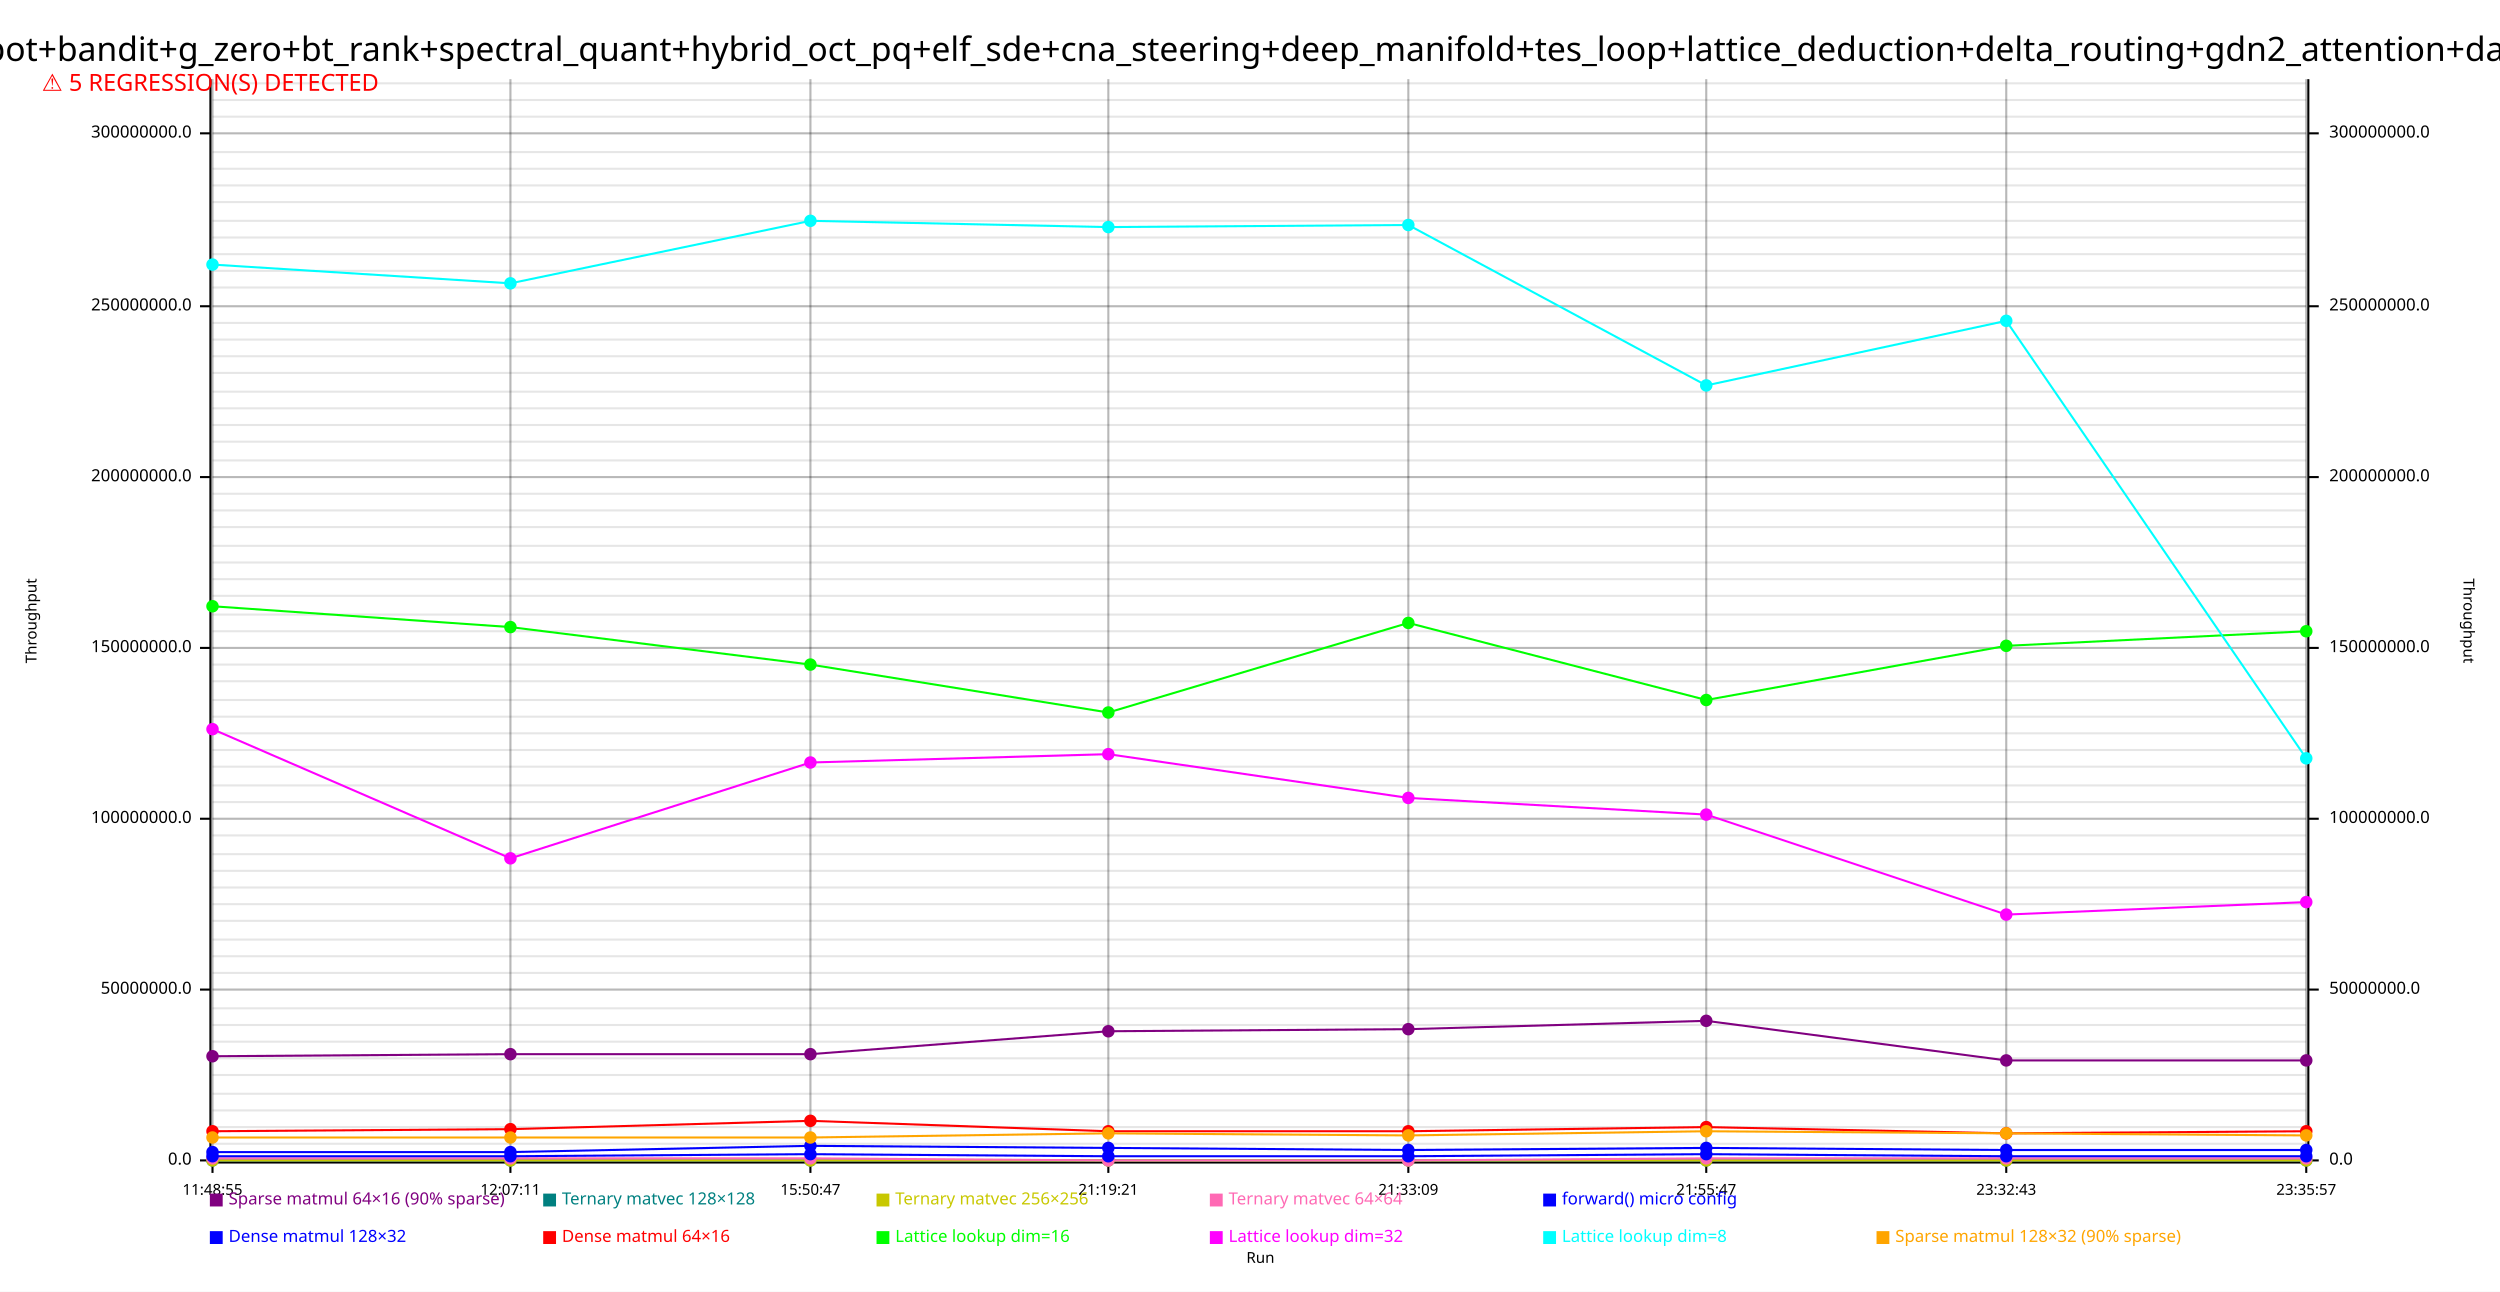
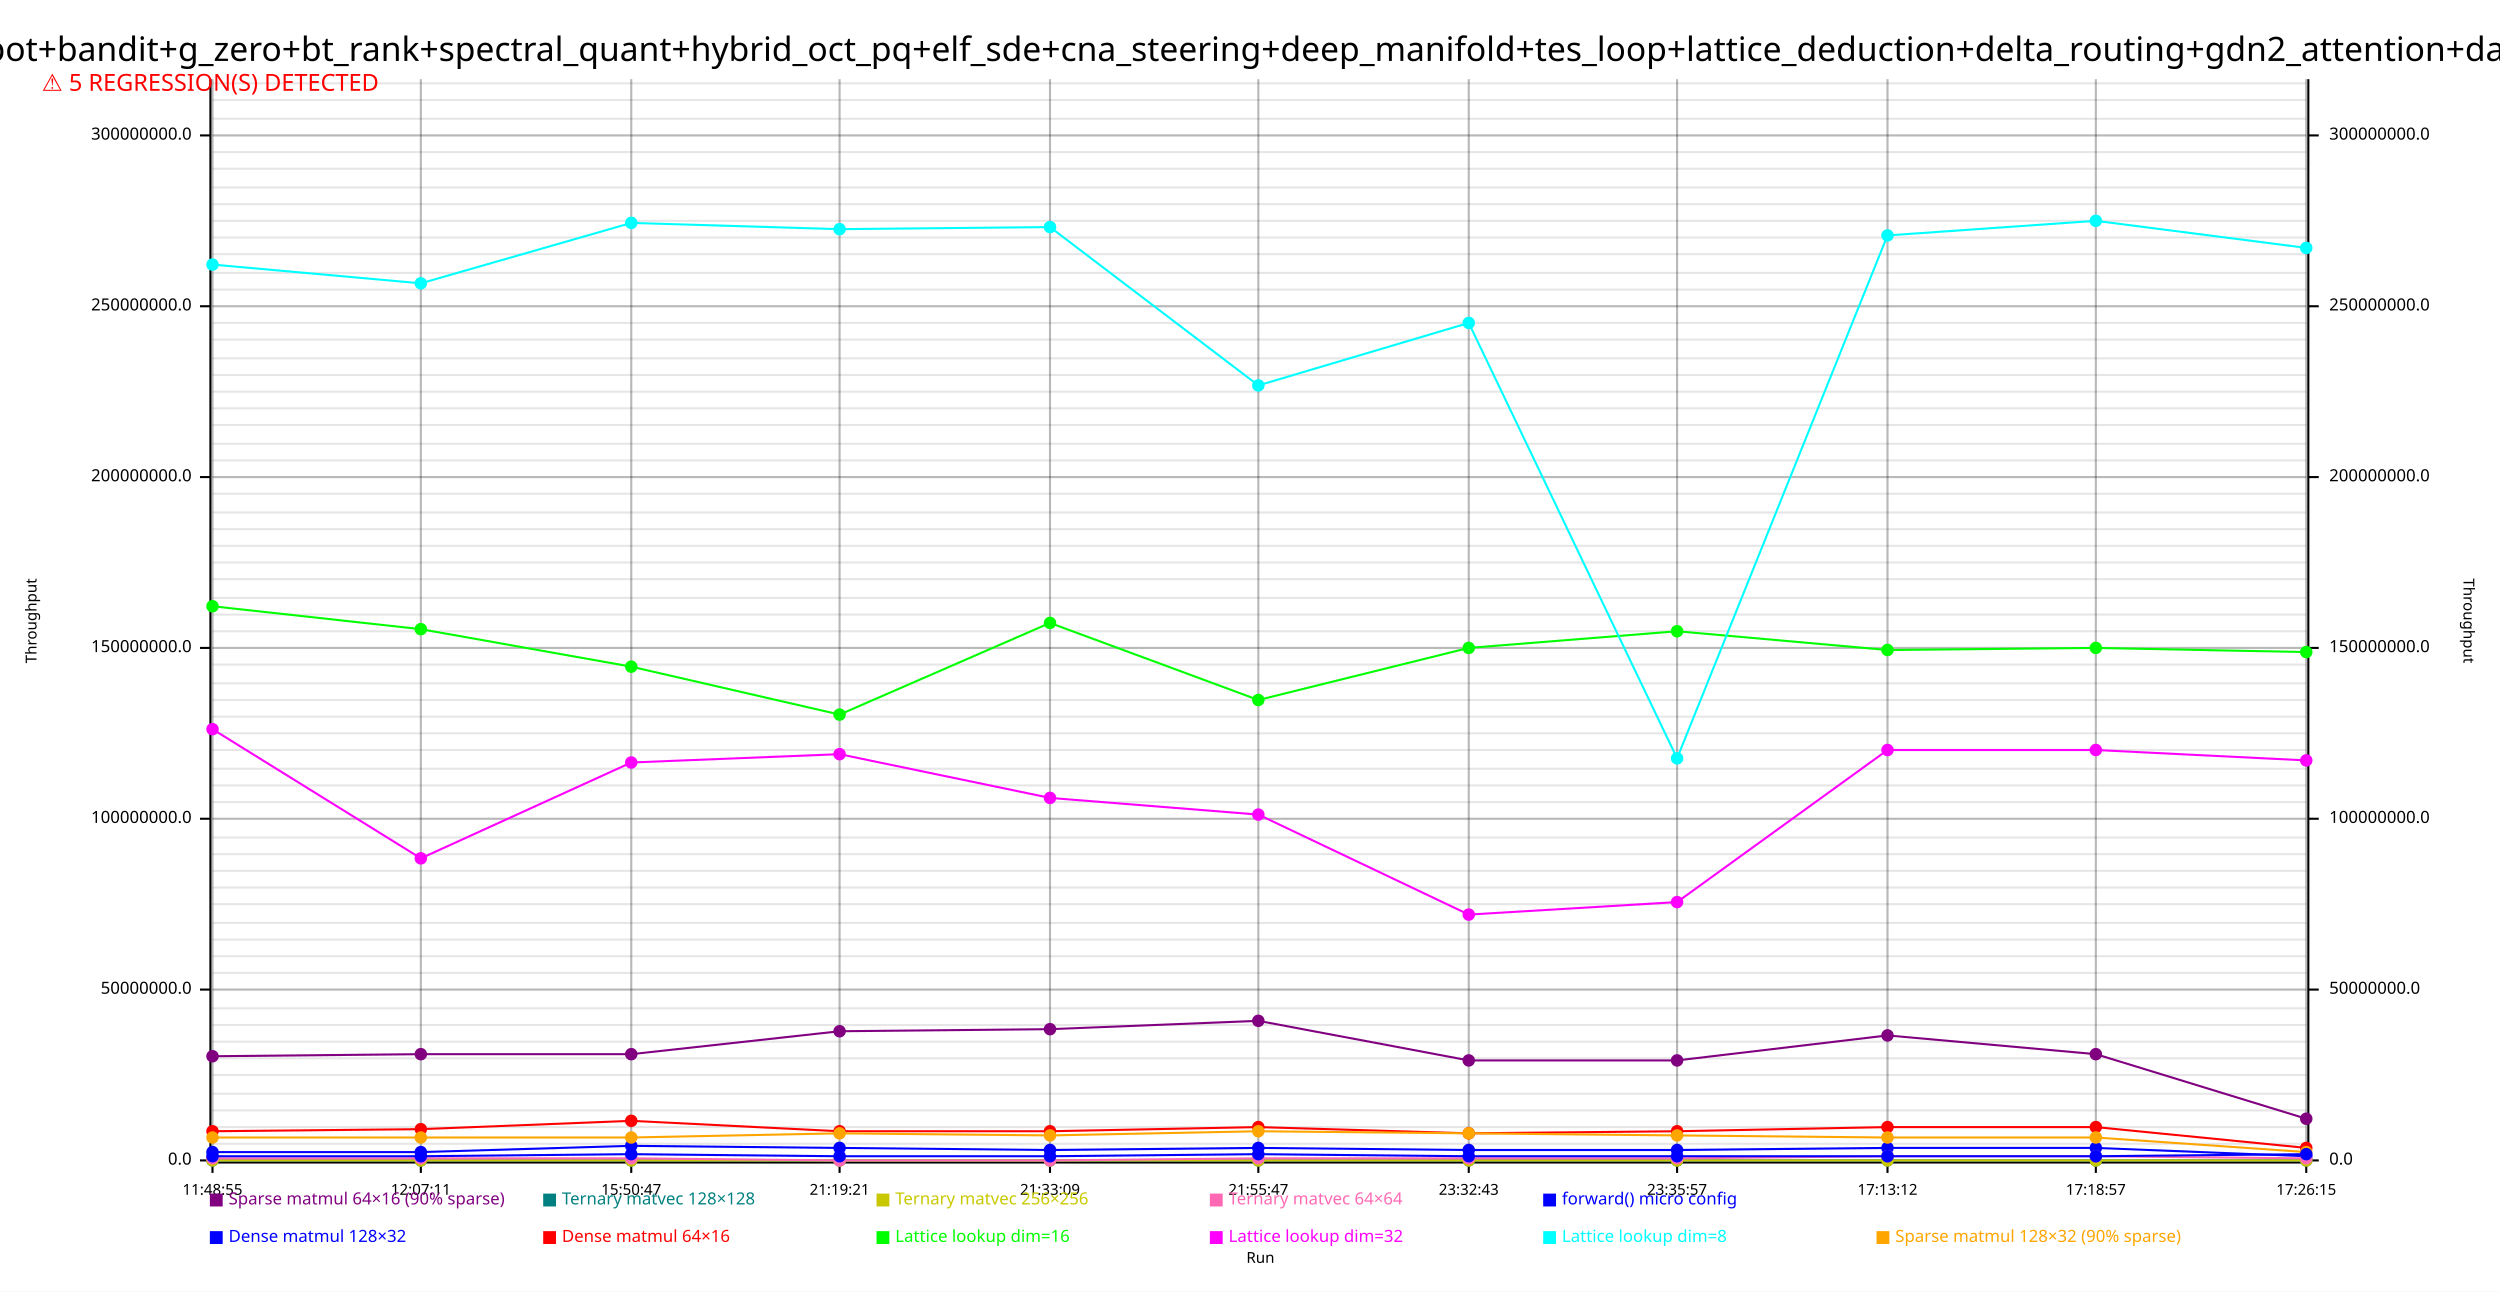
<svg xmlns="http://www.w3.org/2000/svg" width="1200" height="620" viewBox="0 0 1200 620">
  <rect x="0" y="0" width="1200" height="620" opacity="1" fill="#FFFFFF" stroke="none" />
  <text x="600" y="17" dy="0.76em" text-anchor="middle" font-family="sans-serif" font-size="16.129" opacity="1" fill="#000000">
SIMD — Time Series [sparse_mlp+domain_latent+ppot+bandit+g_zero+bt_rank+spectral_quant+hybrid_oct_pq+elf_sde+cna_steering+deep_manifold+tes_loop+lattice_deduction+delta_routing+gdn2_attention+dash_attn+dreamer+lt2_looped+plasma_path+tf_loop]
</text>
  <line opacity="0.1" stroke="#000000" stroke-width="1" x1="102" y1="557" x2="102" y2="38" />
-   <line opacity="0.1" stroke="#000000" stroke-width="1" x1="245" y1="557" x2="245" y2="38" />
-   <line opacity="0.1" stroke="#000000" stroke-width="1" x1="389" y1="557" x2="389" y2="38" />
-   <line opacity="0.1" stroke="#000000" stroke-width="1" x1="532" y1="557" x2="532" y2="38" />
-   <line opacity="0.1" stroke="#000000" stroke-width="1" x1="676" y1="557" x2="676" y2="38" />
-   <line opacity="0.1" stroke="#000000" stroke-width="1" x1="819" y1="557" x2="819" y2="38" />
-   <line opacity="0.1" stroke="#000000" stroke-width="1" x1="963" y1="557" x2="963" y2="38" />
+   <line opacity="0.1" stroke="#000000" stroke-width="1" x1="202" y1="557" x2="202" y2="38" />
+   <line opacity="0.1" stroke="#000000" stroke-width="1" x1="303" y1="557" x2="303" y2="38" />
+   <line opacity="0.1" stroke="#000000" stroke-width="1" x1="403" y1="557" x2="403" y2="38" />
+   <line opacity="0.1" stroke="#000000" stroke-width="1" x1="504" y1="557" x2="504" y2="38" />
+   <line opacity="0.1" stroke="#000000" stroke-width="1" x1="604" y1="557" x2="604" y2="38" />
+   <line opacity="0.1" stroke="#000000" stroke-width="1" x1="705" y1="557" x2="705" y2="38" />
+   <line opacity="0.1" stroke="#000000" stroke-width="1" x1="805" y1="557" x2="805" y2="38" />
+   <line opacity="0.1" stroke="#000000" stroke-width="1" x1="906" y1="557" x2="906" y2="38" />
+   <line opacity="0.1" stroke="#000000" stroke-width="1" x1="1006" y1="557" x2="1006" y2="38" />
  <line opacity="0.1" stroke="#000000" stroke-width="1" x1="1107" y1="557" x2="1107" y2="38" />
  <line opacity="0.1" stroke="#000000" stroke-width="1" x1="102" y1="557" x2="1107" y2="557" />
  <line opacity="0.1" stroke="#000000" stroke-width="1" x1="102" y1="549" x2="1107" y2="549" />
  <line opacity="0.1" stroke="#000000" stroke-width="1" x1="102" y1="541" x2="1107" y2="541" />
  <line opacity="0.1" stroke="#000000" stroke-width="1" x1="102" y1="533" x2="1107" y2="533" />
  <line opacity="0.1" stroke="#000000" stroke-width="1" x1="102" y1="525" x2="1107" y2="525" />
  <line opacity="0.1" stroke="#000000" stroke-width="1" x1="102" y1="516" x2="1107" y2="516" />
  <line opacity="0.1" stroke="#000000" stroke-width="1" x1="102" y1="508" x2="1107" y2="508" />
  <line opacity="0.1" stroke="#000000" stroke-width="1" x1="102" y1="500" x2="1107" y2="500" />
  <line opacity="0.1" stroke="#000000" stroke-width="1" x1="102" y1="492" x2="1107" y2="492" />
  <line opacity="0.1" stroke="#000000" stroke-width="1" x1="102" y1="484" x2="1107" y2="484" />
  <line opacity="0.1" stroke="#000000" stroke-width="1" x1="102" y1="475" x2="1107" y2="475" />
  <line opacity="0.1" stroke="#000000" stroke-width="1" x1="102" y1="467" x2="1107" y2="467" />
  <line opacity="0.1" stroke="#000000" stroke-width="1" x1="102" y1="459" x2="1107" y2="459" />
  <line opacity="0.1" stroke="#000000" stroke-width="1" x1="102" y1="451" x2="1107" y2="451" />
-   <line opacity="0.1" stroke="#000000" stroke-width="1" x1="102" y1="442" x2="1107" y2="442" />
+   <line opacity="0.1" stroke="#000000" stroke-width="1" x1="102" y1="443" x2="1107" y2="443" />
  <line opacity="0.1" stroke="#000000" stroke-width="1" x1="102" y1="434" x2="1107" y2="434" />
  <line opacity="0.1" stroke="#000000" stroke-width="1" x1="102" y1="426" x2="1107" y2="426" />
  <line opacity="0.1" stroke="#000000" stroke-width="1" x1="102" y1="418" x2="1107" y2="418" />
  <line opacity="0.1" stroke="#000000" stroke-width="1" x1="102" y1="410" x2="1107" y2="410" />
-   <line opacity="0.1" stroke="#000000" stroke-width="1" x1="102" y1="401" x2="1107" y2="401" />
+   <line opacity="0.1" stroke="#000000" stroke-width="1" x1="102" y1="402" x2="1107" y2="402" />
  <line opacity="0.1" stroke="#000000" stroke-width="1" x1="102" y1="393" x2="1107" y2="393" />
  <line opacity="0.1" stroke="#000000" stroke-width="1" x1="102" y1="385" x2="1107" y2="385" />
  <line opacity="0.1" stroke="#000000" stroke-width="1" x1="102" y1="377" x2="1107" y2="377" />
-   <line opacity="0.1" stroke="#000000" stroke-width="1" x1="102" y1="368" x2="1107" y2="368" />
+   <line opacity="0.1" stroke="#000000" stroke-width="1" x1="102" y1="369" x2="1107" y2="369" />
  <line opacity="0.1" stroke="#000000" stroke-width="1" x1="102" y1="360" x2="1107" y2="360" />
  <line opacity="0.1" stroke="#000000" stroke-width="1" x1="102" y1="352" x2="1107" y2="352" />
  <line opacity="0.1" stroke="#000000" stroke-width="1" x1="102" y1="344" x2="1107" y2="344" />
  <line opacity="0.1" stroke="#000000" stroke-width="1" x1="102" y1="336" x2="1107" y2="336" />
-   <line opacity="0.1" stroke="#000000" stroke-width="1" x1="102" y1="327" x2="1107" y2="327" />
+   <line opacity="0.1" stroke="#000000" stroke-width="1" x1="102" y1="328" x2="1107" y2="328" />
  <line opacity="0.1" stroke="#000000" stroke-width="1" x1="102" y1="319" x2="1107" y2="319" />
  <line opacity="0.1" stroke="#000000" stroke-width="1" x1="102" y1="311" x2="1107" y2="311" />
  <line opacity="0.1" stroke="#000000" stroke-width="1" x1="102" y1="303" x2="1107" y2="303" />
  <line opacity="0.1" stroke="#000000" stroke-width="1" x1="102" y1="295" x2="1107" y2="295" />
-   <line opacity="0.1" stroke="#000000" stroke-width="1" x1="102" y1="286" x2="1107" y2="286" />
+   <line opacity="0.1" stroke="#000000" stroke-width="1" x1="102" y1="287" x2="1107" y2="287" />
  <line opacity="0.1" stroke="#000000" stroke-width="1" x1="102" y1="278" x2="1107" y2="278" />
  <line opacity="0.1" stroke="#000000" stroke-width="1" x1="102" y1="270" x2="1107" y2="270" />
  <line opacity="0.1" stroke="#000000" stroke-width="1" x1="102" y1="262" x2="1107" y2="262" />
-   <line opacity="0.1" stroke="#000000" stroke-width="1" x1="102" y1="253" x2="1107" y2="253" />
-   <line opacity="0.1" stroke="#000000" stroke-width="1" x1="102" y1="245" x2="1107" y2="245" />
+   <line opacity="0.1" stroke="#000000" stroke-width="1" x1="102" y1="254" x2="1107" y2="254" />
+   <line opacity="0.1" stroke="#000000" stroke-width="1" x1="102" y1="246" x2="1107" y2="246" />
  <line opacity="0.1" stroke="#000000" stroke-width="1" x1="102" y1="237" x2="1107" y2="237" />
  <line opacity="0.1" stroke="#000000" stroke-width="1" x1="102" y1="229" x2="1107" y2="229" />
  <line opacity="0.1" stroke="#000000" stroke-width="1" x1="102" y1="221" x2="1107" y2="221" />
-   <line opacity="0.1" stroke="#000000" stroke-width="1" x1="102" y1="212" x2="1107" y2="212" />
+   <line opacity="0.1" stroke="#000000" stroke-width="1" x1="102" y1="213" x2="1107" y2="213" />
  <line opacity="0.1" stroke="#000000" stroke-width="1" x1="102" y1="204" x2="1107" y2="204" />
  <line opacity="0.1" stroke="#000000" stroke-width="1" x1="102" y1="196" x2="1107" y2="196" />
  <line opacity="0.1" stroke="#000000" stroke-width="1" x1="102" y1="188" x2="1107" y2="188" />
-   <line opacity="0.1" stroke="#000000" stroke-width="1" x1="102" y1="179" x2="1107" y2="179" />
-   <line opacity="0.1" stroke="#000000" stroke-width="1" x1="102" y1="171" x2="1107" y2="171" />
+   <line opacity="0.1" stroke="#000000" stroke-width="1" x1="102" y1="180" x2="1107" y2="180" />
+   <line opacity="0.1" stroke="#000000" stroke-width="1" x1="102" y1="172" x2="1107" y2="172" />
  <line opacity="0.1" stroke="#000000" stroke-width="1" x1="102" y1="163" x2="1107" y2="163" />
  <line opacity="0.1" stroke="#000000" stroke-width="1" x1="102" y1="155" x2="1107" y2="155" />
  <line opacity="0.1" stroke="#000000" stroke-width="1" x1="102" y1="147" x2="1107" y2="147" />
-   <line opacity="0.1" stroke="#000000" stroke-width="1" x1="102" y1="138" x2="1107" y2="138" />
-   <line opacity="0.1" stroke="#000000" stroke-width="1" x1="102" y1="130" x2="1107" y2="130" />
+   <line opacity="0.1" stroke="#000000" stroke-width="1" x1="102" y1="139" x2="1107" y2="139" />
+   <line opacity="0.1" stroke="#000000" stroke-width="1" x1="102" y1="131" x2="1107" y2="131" />
  <line opacity="0.1" stroke="#000000" stroke-width="1" x1="102" y1="122" x2="1107" y2="122" />
  <line opacity="0.1" stroke="#000000" stroke-width="1" x1="102" y1="114" x2="1107" y2="114" />
  <line opacity="0.1" stroke="#000000" stroke-width="1" x1="102" y1="106" x2="1107" y2="106" />
-   <line opacity="0.1" stroke="#000000" stroke-width="1" x1="102" y1="97" x2="1107" y2="97" />
-   <line opacity="0.1" stroke="#000000" stroke-width="1" x1="102" y1="89" x2="1107" y2="89" />
+   <line opacity="0.1" stroke="#000000" stroke-width="1" x1="102" y1="98" x2="1107" y2="98" />
+   <line opacity="0.1" stroke="#000000" stroke-width="1" x1="102" y1="90" x2="1107" y2="90" />
  <line opacity="0.1" stroke="#000000" stroke-width="1" x1="102" y1="81" x2="1107" y2="81" />
  <line opacity="0.1" stroke="#000000" stroke-width="1" x1="102" y1="73" x2="1107" y2="73" />
-   <line opacity="0.1" stroke="#000000" stroke-width="1" x1="102" y1="64" x2="1107" y2="64" />
-   <line opacity="0.1" stroke="#000000" stroke-width="1" x1="102" y1="56" x2="1107" y2="56" />
+   <line opacity="0.1" stroke="#000000" stroke-width="1" x1="102" y1="65" x2="1107" y2="65" />
+   <line opacity="0.1" stroke="#000000" stroke-width="1" x1="102" y1="57" x2="1107" y2="57" />
  <line opacity="0.1" stroke="#000000" stroke-width="1" x1="102" y1="48" x2="1107" y2="48" />
  <line opacity="0.1" stroke="#000000" stroke-width="1" x1="102" y1="40" x2="1107" y2="40" />
  <text x="12" y="298" dy="0.76em" text-anchor="middle" font-family="sans-serif" font-size="7.258" opacity="1" fill="#000000" transform="rotate(270, 12, 298)">
Throughput
</text>
  <text x="605" y="608" dy="-0.5ex" text-anchor="middle" font-family="sans-serif" font-size="7.258" opacity="1" fill="#000000">
Run
</text>
  <text x="1188" y="298" dy="0.76em" text-anchor="middle" font-family="sans-serif" font-size="7.258" opacity="1" fill="#000000" transform="rotate(90, 1188, 298)">
Throughput
</text>
  <line opacity="0.2" stroke="#000000" stroke-width="1" x1="102" y1="557" x2="102" y2="38" />
-   <line opacity="0.2" stroke="#000000" stroke-width="1" x1="245" y1="557" x2="245" y2="38" />
-   <line opacity="0.2" stroke="#000000" stroke-width="1" x1="389" y1="557" x2="389" y2="38" />
-   <line opacity="0.2" stroke="#000000" stroke-width="1" x1="532" y1="557" x2="532" y2="38" />
-   <line opacity="0.2" stroke="#000000" stroke-width="1" x1="676" y1="557" x2="676" y2="38" />
-   <line opacity="0.2" stroke="#000000" stroke-width="1" x1="819" y1="557" x2="819" y2="38" />
-   <line opacity="0.2" stroke="#000000" stroke-width="1" x1="963" y1="557" x2="963" y2="38" />
+   <line opacity="0.2" stroke="#000000" stroke-width="1" x1="202" y1="557" x2="202" y2="38" />
+   <line opacity="0.2" stroke="#000000" stroke-width="1" x1="303" y1="557" x2="303" y2="38" />
+   <line opacity="0.2" stroke="#000000" stroke-width="1" x1="403" y1="557" x2="403" y2="38" />
+   <line opacity="0.2" stroke="#000000" stroke-width="1" x1="504" y1="557" x2="504" y2="38" />
+   <line opacity="0.2" stroke="#000000" stroke-width="1" x1="604" y1="557" x2="604" y2="38" />
+   <line opacity="0.2" stroke="#000000" stroke-width="1" x1="705" y1="557" x2="705" y2="38" />
+   <line opacity="0.2" stroke="#000000" stroke-width="1" x1="805" y1="557" x2="805" y2="38" />
+   <line opacity="0.2" stroke="#000000" stroke-width="1" x1="906" y1="557" x2="906" y2="38" />
+   <line opacity="0.2" stroke="#000000" stroke-width="1" x1="1006" y1="557" x2="1006" y2="38" />
  <line opacity="0.2" stroke="#000000" stroke-width="1" x1="1107" y1="557" x2="1107" y2="38" />
  <line opacity="0.2" stroke="#000000" stroke-width="1" x1="102" y1="557" x2="1107" y2="557" />
  <line opacity="0.2" stroke="#000000" stroke-width="1" x1="102" y1="475" x2="1107" y2="475" />
  <line opacity="0.2" stroke="#000000" stroke-width="1" x1="102" y1="393" x2="1107" y2="393" />
  <line opacity="0.2" stroke="#000000" stroke-width="1" x1="102" y1="311" x2="1107" y2="311" />
  <line opacity="0.2" stroke="#000000" stroke-width="1" x1="102" y1="229" x2="1107" y2="229" />
  <line opacity="0.2" stroke="#000000" stroke-width="1" x1="102" y1="147" x2="1107" y2="147" />
-   <line opacity="0.2" stroke="#000000" stroke-width="1" x1="102" y1="64" x2="1107" y2="64" />
+   <line opacity="0.2" stroke="#000000" stroke-width="1" x1="102" y1="65" x2="1107" y2="65" />
  <polyline fill="none" opacity="1" stroke="#000000" stroke-width="1" points="101,38 101,557 " />
  <text x="92" y="557" dy="0.5ex" text-anchor="end" font-family="sans-serif" font-size="8.065" opacity="1" fill="#000000">
0.0
</text>
  <polyline fill="none" opacity="1" stroke="#000000" stroke-width="1" points="96,557 101,557 " />
  <text x="92" y="475" dy="0.5ex" text-anchor="end" font-family="sans-serif" font-size="8.065" opacity="1" fill="#000000">
50000000.0
</text>
  <polyline fill="none" opacity="1" stroke="#000000" stroke-width="1" points="96,475 101,475 " />
  <text x="92" y="393" dy="0.5ex" text-anchor="end" font-family="sans-serif" font-size="8.065" opacity="1" fill="#000000">
100000000.0
</text>
  <polyline fill="none" opacity="1" stroke="#000000" stroke-width="1" points="96,393 101,393 " />
  <text x="92" y="311" dy="0.5ex" text-anchor="end" font-family="sans-serif" font-size="8.065" opacity="1" fill="#000000">
150000000.0
</text>
  <polyline fill="none" opacity="1" stroke="#000000" stroke-width="1" points="96,311 101,311 " />
  <text x="92" y="229" dy="0.5ex" text-anchor="end" font-family="sans-serif" font-size="8.065" opacity="1" fill="#000000">
200000000.0
</text>
  <polyline fill="none" opacity="1" stroke="#000000" stroke-width="1" points="96,229 101,229 " />
  <text x="92" y="147" dy="0.5ex" text-anchor="end" font-family="sans-serif" font-size="8.065" opacity="1" fill="#000000">
250000000.0
</text>
  <polyline fill="none" opacity="1" stroke="#000000" stroke-width="1" points="96,147 101,147 " />
-   <text x="92" y="64" dy="0.5ex" text-anchor="end" font-family="sans-serif" font-size="8.065" opacity="1" fill="#000000">
+   <text x="92" y="65" dy="0.5ex" text-anchor="end" font-family="sans-serif" font-size="8.065" opacity="1" fill="#000000">
300000000.0
</text>
-   <polyline fill="none" opacity="1" stroke="#000000" stroke-width="1" points="96,64 101,64 " />
+   <polyline fill="none" opacity="1" stroke="#000000" stroke-width="1" points="96,65 101,65 " />
  <polyline fill="none" opacity="1" stroke="#000000" stroke-width="1" points="102,558 1107,558 " />
  <text x="102" y="568" dy="0.76em" text-anchor="middle" font-family="sans-serif" font-size="7.258" opacity="1" fill="#000000">
11:48:55
</text>
  <polyline fill="none" opacity="1" stroke="#000000" stroke-width="1" points="102,558 102,563 " />
-   <text x="245" y="568" dy="0.76em" text-anchor="middle" font-family="sans-serif" font-size="7.258" opacity="1" fill="#000000">
+   <text x="202" y="568" dy="0.76em" text-anchor="middle" font-family="sans-serif" font-size="7.258" opacity="1" fill="#000000">
12:07:11
</text>
-   <polyline fill="none" opacity="1" stroke="#000000" stroke-width="1" points="245,558 245,563 " />
-   <text x="389" y="568" dy="0.76em" text-anchor="middle" font-family="sans-serif" font-size="7.258" opacity="1" fill="#000000">
+   <polyline fill="none" opacity="1" stroke="#000000" stroke-width="1" points="202,558 202,563 " />
+   <text x="303" y="568" dy="0.76em" text-anchor="middle" font-family="sans-serif" font-size="7.258" opacity="1" fill="#000000">
15:50:47
</text>
-   <polyline fill="none" opacity="1" stroke="#000000" stroke-width="1" points="389,558 389,563 " />
-   <text x="532" y="568" dy="0.76em" text-anchor="middle" font-family="sans-serif" font-size="7.258" opacity="1" fill="#000000">
+   <polyline fill="none" opacity="1" stroke="#000000" stroke-width="1" points="303,558 303,563 " />
+   <text x="403" y="568" dy="0.76em" text-anchor="middle" font-family="sans-serif" font-size="7.258" opacity="1" fill="#000000">
21:19:21
</text>
-   <polyline fill="none" opacity="1" stroke="#000000" stroke-width="1" points="532,558 532,563 " />
-   <text x="676" y="568" dy="0.76em" text-anchor="middle" font-family="sans-serif" font-size="7.258" opacity="1" fill="#000000">
+   <polyline fill="none" opacity="1" stroke="#000000" stroke-width="1" points="403,558 403,563 " />
+   <text x="504" y="568" dy="0.76em" text-anchor="middle" font-family="sans-serif" font-size="7.258" opacity="1" fill="#000000">
21:33:09
</text>
-   <polyline fill="none" opacity="1" stroke="#000000" stroke-width="1" points="676,558 676,563 " />
-   <text x="819" y="568" dy="0.76em" text-anchor="middle" font-family="sans-serif" font-size="7.258" opacity="1" fill="#000000">
+   <polyline fill="none" opacity="1" stroke="#000000" stroke-width="1" points="504,558 504,563 " />
+   <text x="604" y="568" dy="0.76em" text-anchor="middle" font-family="sans-serif" font-size="7.258" opacity="1" fill="#000000">
21:55:47
</text>
-   <polyline fill="none" opacity="1" stroke="#000000" stroke-width="1" points="819,558 819,563 " />
-   <text x="963" y="568" dy="0.76em" text-anchor="middle" font-family="sans-serif" font-size="7.258" opacity="1" fill="#000000">
+   <polyline fill="none" opacity="1" stroke="#000000" stroke-width="1" points="604,558 604,563 " />
+   <text x="705" y="568" dy="0.76em" text-anchor="middle" font-family="sans-serif" font-size="7.258" opacity="1" fill="#000000">
23:32:43
</text>
-   <polyline fill="none" opacity="1" stroke="#000000" stroke-width="1" points="963,558 963,563 " />
+   <polyline fill="none" opacity="1" stroke="#000000" stroke-width="1" points="705,558 705,563 " />
+   <text x="805" y="568" dy="0.76em" text-anchor="middle" font-family="sans-serif" font-size="7.258" opacity="1" fill="#000000">
+ 23:35:57
+ </text>
+   <polyline fill="none" opacity="1" stroke="#000000" stroke-width="1" points="805,558 805,563 " />
+   <text x="906" y="568" dy="0.76em" text-anchor="middle" font-family="sans-serif" font-size="7.258" opacity="1" fill="#000000">
+ 17:13:12
+ </text>
+   <polyline fill="none" opacity="1" stroke="#000000" stroke-width="1" points="906,558 906,563 " />
+   <text x="1006" y="568" dy="0.76em" text-anchor="middle" font-family="sans-serif" font-size="7.258" opacity="1" fill="#000000">
+ 17:18:57
+ </text>
+   <polyline fill="none" opacity="1" stroke="#000000" stroke-width="1" points="1006,558 1006,563 " />
  <text x="1107" y="568" dy="0.76em" text-anchor="middle" font-family="sans-serif" font-size="7.258" opacity="1" fill="#000000">
- 23:35:57
+ 17:26:15
</text>
  <polyline fill="none" opacity="1" stroke="#000000" stroke-width="1" points="1107,558 1107,563 " />
  <polyline fill="none" opacity="1" stroke="#000000" stroke-width="1" points="1108,38 1108,557 " />
  <text x="1118" y="557" dy="0.5ex" text-anchor="start" font-family="sans-serif" font-size="8.065" opacity="1" fill="#000000">
0.0
</text>
  <polyline fill="none" opacity="1" stroke="#000000" stroke-width="1" points="1108,557 1113,557 " />
  <text x="1118" y="475" dy="0.5ex" text-anchor="start" font-family="sans-serif" font-size="8.065" opacity="1" fill="#000000">
50000000.0
</text>
  <polyline fill="none" opacity="1" stroke="#000000" stroke-width="1" points="1108,475 1113,475 " />
  <text x="1118" y="393" dy="0.5ex" text-anchor="start" font-family="sans-serif" font-size="8.065" opacity="1" fill="#000000">
100000000.0
</text>
  <polyline fill="none" opacity="1" stroke="#000000" stroke-width="1" points="1108,393 1113,393 " />
  <text x="1118" y="311" dy="0.5ex" text-anchor="start" font-family="sans-serif" font-size="8.065" opacity="1" fill="#000000">
150000000.0
</text>
  <polyline fill="none" opacity="1" stroke="#000000" stroke-width="1" points="1108,311 1113,311 " />
  <text x="1118" y="229" dy="0.5ex" text-anchor="start" font-family="sans-serif" font-size="8.065" opacity="1" fill="#000000">
200000000.0
</text>
  <polyline fill="none" opacity="1" stroke="#000000" stroke-width="1" points="1108,229 1113,229 " />
  <text x="1118" y="147" dy="0.5ex" text-anchor="start" font-family="sans-serif" font-size="8.065" opacity="1" fill="#000000">
250000000.0
</text>
  <polyline fill="none" opacity="1" stroke="#000000" stroke-width="1" points="1108,147 1113,147 " />
-   <text x="1118" y="64" dy="0.5ex" text-anchor="start" font-family="sans-serif" font-size="8.065" opacity="1" fill="#000000">
+   <text x="1118" y="65" dy="0.5ex" text-anchor="start" font-family="sans-serif" font-size="8.065" opacity="1" fill="#000000">
300000000.0
</text>
-   <polyline fill="none" opacity="1" stroke="#000000" stroke-width="1" points="1108,64 1113,64 " />
-   <polyline fill="none" opacity="1" stroke="#0000FF" stroke-width="1" points="102,553 245,553 389,550 532,551 676,552 819,551 963,552 1107,552 " />
+   <polyline fill="none" opacity="1" stroke="#000000" stroke-width="1" points="1108,65 1113,65 " />
+   <polyline fill="none" opacity="1" stroke="#0000FF" stroke-width="1" points="102,553 202,553 303,550 403,551 504,552 604,551 705,552 805,552 906,551 1006,551 1107,555 " />
  <circle cx="102" cy="553" r="3" opacity="1" fill="#0000FF" stroke="none" stroke-width="1" />
-   <circle cx="245" cy="553" r="3" opacity="1" fill="#0000FF" stroke="none" stroke-width="1" />
-   <circle cx="389" cy="550" r="3" opacity="1" fill="#0000FF" stroke="none" stroke-width="1" />
-   <circle cx="532" cy="551" r="3" opacity="1" fill="#0000FF" stroke="none" stroke-width="1" />
-   <circle cx="676" cy="552" r="3" opacity="1" fill="#0000FF" stroke="none" stroke-width="1" />
-   <circle cx="819" cy="551" r="3" opacity="1" fill="#0000FF" stroke="none" stroke-width="1" />
-   <circle cx="963" cy="552" r="3" opacity="1" fill="#0000FF" stroke="none" stroke-width="1" />
-   <circle cx="1107" cy="552" r="3" opacity="1" fill="#0000FF" stroke="none" stroke-width="1" />
+   <circle cx="202" cy="553" r="3" opacity="1" fill="#0000FF" stroke="none" stroke-width="1" />
+   <circle cx="303" cy="550" r="3" opacity="1" fill="#0000FF" stroke="none" stroke-width="1" />
+   <circle cx="403" cy="551" r="3" opacity="1" fill="#0000FF" stroke="none" stroke-width="1" />
+   <circle cx="504" cy="552" r="3" opacity="1" fill="#0000FF" stroke="none" stroke-width="1" />
+   <circle cx="604" cy="551" r="3" opacity="1" fill="#0000FF" stroke="none" stroke-width="1" />
+   <circle cx="705" cy="552" r="3" opacity="1" fill="#0000FF" stroke="none" stroke-width="1" />
+   <circle cx="805" cy="552" r="3" opacity="1" fill="#0000FF" stroke="none" stroke-width="1" />
+   <circle cx="906" cy="551" r="3" opacity="1" fill="#0000FF" stroke="none" stroke-width="1" />
+   <circle cx="1006" cy="551" r="3" opacity="1" fill="#0000FF" stroke="none" stroke-width="1" />
+   <circle cx="1107" cy="555" r="3" opacity="1" fill="#0000FF" stroke="none" stroke-width="1" />
  <text x="100" y="590" dy="0.76em" text-anchor="start" font-family="sans-serif" font-size="8.065" opacity="1" fill="#0000FF">
■ Dense matmul 128×32
</text>
-   <polyline fill="none" opacity="1" stroke="#FF0000" stroke-width="1" points="102,543 245,542 389,538 532,543 676,543 819,541 963,544 1107,543 " />
+   <polyline fill="none" opacity="1" stroke="#FF0000" stroke-width="1" points="102,543 202,542 303,538 403,543 504,543 604,541 705,544 805,543 906,541 1006,541 1107,551 " />
  <circle cx="102" cy="543" r="3" opacity="1" fill="#FF0000" stroke="none" stroke-width="1" />
-   <circle cx="245" cy="542" r="3" opacity="1" fill="#FF0000" stroke="none" stroke-width="1" />
-   <circle cx="389" cy="538" r="3" opacity="1" fill="#FF0000" stroke="none" stroke-width="1" />
-   <circle cx="532" cy="543" r="3" opacity="1" fill="#FF0000" stroke="none" stroke-width="1" />
-   <circle cx="676" cy="543" r="3" opacity="1" fill="#FF0000" stroke="none" stroke-width="1" />
-   <circle cx="819" cy="541" r="3" opacity="1" fill="#FF0000" stroke="none" stroke-width="1" />
-   <circle cx="963" cy="544" r="3" opacity="1" fill="#FF0000" stroke="none" stroke-width="1" />
-   <circle cx="1107" cy="543" r="3" opacity="1" fill="#FF0000" stroke="none" stroke-width="1" />
+   <circle cx="202" cy="542" r="3" opacity="1" fill="#FF0000" stroke="none" stroke-width="1" />
+   <circle cx="303" cy="538" r="3" opacity="1" fill="#FF0000" stroke="none" stroke-width="1" />
+   <circle cx="403" cy="543" r="3" opacity="1" fill="#FF0000" stroke="none" stroke-width="1" />
+   <circle cx="504" cy="543" r="3" opacity="1" fill="#FF0000" stroke="none" stroke-width="1" />
+   <circle cx="604" cy="541" r="3" opacity="1" fill="#FF0000" stroke="none" stroke-width="1" />
+   <circle cx="705" cy="544" r="3" opacity="1" fill="#FF0000" stroke="none" stroke-width="1" />
+   <circle cx="805" cy="543" r="3" opacity="1" fill="#FF0000" stroke="none" stroke-width="1" />
+   <circle cx="906" cy="541" r="3" opacity="1" fill="#FF0000" stroke="none" stroke-width="1" />
+   <circle cx="1006" cy="541" r="3" opacity="1" fill="#FF0000" stroke="none" stroke-width="1" />
+   <circle cx="1107" cy="551" r="3" opacity="1" fill="#FF0000" stroke="none" stroke-width="1" />
  <text x="260" y="590" dy="0.76em" text-anchor="start" font-family="sans-serif" font-size="8.065" opacity="1" fill="#FF0000">
■ Dense matmul 64×16
</text>
-   <polyline fill="none" opacity="1" stroke="#00FF00" stroke-width="1" points="102,291 245,301 389,319 532,342 676,299 819,336 963,310 1107,303 " />
+   <polyline fill="none" opacity="1" stroke="#00FF00" stroke-width="1" points="102,291 202,302 303,320 403,343 504,299 604,336 705,311 805,303 906,312 1006,311 1107,313 " />
  <circle cx="102" cy="291" r="3" opacity="1" fill="#00FF00" stroke="none" stroke-width="1" />
-   <circle cx="245" cy="301" r="3" opacity="1" fill="#00FF00" stroke="none" stroke-width="1" />
-   <circle cx="389" cy="319" r="3" opacity="1" fill="#00FF00" stroke="none" stroke-width="1" />
-   <circle cx="532" cy="342" r="3" opacity="1" fill="#00FF00" stroke="none" stroke-width="1" />
-   <circle cx="676" cy="299" r="3" opacity="1" fill="#00FF00" stroke="none" stroke-width="1" />
-   <circle cx="819" cy="336" r="3" opacity="1" fill="#00FF00" stroke="none" stroke-width="1" />
-   <circle cx="963" cy="310" r="3" opacity="1" fill="#00FF00" stroke="none" stroke-width="1" />
-   <circle cx="1107" cy="303" r="3" opacity="1" fill="#00FF00" stroke="none" stroke-width="1" />
+   <circle cx="202" cy="302" r="3" opacity="1" fill="#00FF00" stroke="none" stroke-width="1" />
+   <circle cx="303" cy="320" r="3" opacity="1" fill="#00FF00" stroke="none" stroke-width="1" />
+   <circle cx="403" cy="343" r="3" opacity="1" fill="#00FF00" stroke="none" stroke-width="1" />
+   <circle cx="504" cy="299" r="3" opacity="1" fill="#00FF00" stroke="none" stroke-width="1" />
+   <circle cx="604" cy="336" r="3" opacity="1" fill="#00FF00" stroke="none" stroke-width="1" />
+   <circle cx="705" cy="311" r="3" opacity="1" fill="#00FF00" stroke="none" stroke-width="1" />
+   <circle cx="805" cy="303" r="3" opacity="1" fill="#00FF00" stroke="none" stroke-width="1" />
+   <circle cx="906" cy="312" r="3" opacity="1" fill="#00FF00" stroke="none" stroke-width="1" />
+   <circle cx="1006" cy="311" r="3" opacity="1" fill="#00FF00" stroke="none" stroke-width="1" />
+   <circle cx="1107" cy="313" r="3" opacity="1" fill="#00FF00" stroke="none" stroke-width="1" />
  <text x="420" y="590" dy="0.76em" text-anchor="start" font-family="sans-serif" font-size="8.065" opacity="1" fill="#00FF00">
■ Lattice lookup dim=16
</text>
-   <polyline fill="none" opacity="1" stroke="#FF00FF" stroke-width="1" points="102,350 245,412 389,366 532,362 676,383 819,391 963,439 1107,433 " />
+   <polyline fill="none" opacity="1" stroke="#FF00FF" stroke-width="1" points="102,350 202,412 303,366 403,362 504,383 604,391 705,439 805,433 906,360 1006,360 1107,365 " />
  <circle cx="102" cy="350" r="3" opacity="1" fill="#FF00FF" stroke="none" stroke-width="1" />
-   <circle cx="245" cy="412" r="3" opacity="1" fill="#FF00FF" stroke="none" stroke-width="1" />
-   <circle cx="389" cy="366" r="3" opacity="1" fill="#FF00FF" stroke="none" stroke-width="1" />
-   <circle cx="532" cy="362" r="3" opacity="1" fill="#FF00FF" stroke="none" stroke-width="1" />
-   <circle cx="676" cy="383" r="3" opacity="1" fill="#FF00FF" stroke="none" stroke-width="1" />
-   <circle cx="819" cy="391" r="3" opacity="1" fill="#FF00FF" stroke="none" stroke-width="1" />
-   <circle cx="963" cy="439" r="3" opacity="1" fill="#FF00FF" stroke="none" stroke-width="1" />
-   <circle cx="1107" cy="433" r="3" opacity="1" fill="#FF00FF" stroke="none" stroke-width="1" />
+   <circle cx="202" cy="412" r="3" opacity="1" fill="#FF00FF" stroke="none" stroke-width="1" />
+   <circle cx="303" cy="366" r="3" opacity="1" fill="#FF00FF" stroke="none" stroke-width="1" />
+   <circle cx="403" cy="362" r="3" opacity="1" fill="#FF00FF" stroke="none" stroke-width="1" />
+   <circle cx="504" cy="383" r="3" opacity="1" fill="#FF00FF" stroke="none" stroke-width="1" />
+   <circle cx="604" cy="391" r="3" opacity="1" fill="#FF00FF" stroke="none" stroke-width="1" />
+   <circle cx="705" cy="439" r="3" opacity="1" fill="#FF00FF" stroke="none" stroke-width="1" />
+   <circle cx="805" cy="433" r="3" opacity="1" fill="#FF00FF" stroke="none" stroke-width="1" />
+   <circle cx="906" cy="360" r="3" opacity="1" fill="#FF00FF" stroke="none" stroke-width="1" />
+   <circle cx="1006" cy="360" r="3" opacity="1" fill="#FF00FF" stroke="none" stroke-width="1" />
+   <circle cx="1107" cy="365" r="3" opacity="1" fill="#FF00FF" stroke="none" stroke-width="1" />
  <text x="580" y="590" dy="0.76em" text-anchor="start" font-family="sans-serif" font-size="8.065" opacity="1" fill="#FF00FF">
■ Lattice lookup dim=32
</text>
-   <polyline fill="none" opacity="1" stroke="#00FFFF" stroke-width="1" points="102,127 245,136 389,106 532,109 676,108 819,185 963,154 1107,364 " />
+   <polyline fill="none" opacity="1" stroke="#00FFFF" stroke-width="1" points="102,127 202,136 303,107 403,110 504,109 604,185 705,155 805,364 906,113 1006,106 1107,119 " />
  <circle cx="102" cy="127" r="3" opacity="1" fill="#00FFFF" stroke="none" stroke-width="1" />
-   <circle cx="245" cy="136" r="3" opacity="1" fill="#00FFFF" stroke="none" stroke-width="1" />
-   <circle cx="389" cy="106" r="3" opacity="1" fill="#00FFFF" stroke="none" stroke-width="1" />
-   <circle cx="532" cy="109" r="3" opacity="1" fill="#00FFFF" stroke="none" stroke-width="1" />
-   <circle cx="676" cy="108" r="3" opacity="1" fill="#00FFFF" stroke="none" stroke-width="1" />
-   <circle cx="819" cy="185" r="3" opacity="1" fill="#00FFFF" stroke="none" stroke-width="1" />
-   <circle cx="963" cy="154" r="3" opacity="1" fill="#00FFFF" stroke="none" stroke-width="1" />
-   <circle cx="1107" cy="364" r="3" opacity="1" fill="#00FFFF" stroke="none" stroke-width="1" />
+   <circle cx="202" cy="136" r="3" opacity="1" fill="#00FFFF" stroke="none" stroke-width="1" />
+   <circle cx="303" cy="107" r="3" opacity="1" fill="#00FFFF" stroke="none" stroke-width="1" />
+   <circle cx="403" cy="110" r="3" opacity="1" fill="#00FFFF" stroke="none" stroke-width="1" />
+   <circle cx="504" cy="109" r="3" opacity="1" fill="#00FFFF" stroke="none" stroke-width="1" />
+   <circle cx="604" cy="185" r="3" opacity="1" fill="#00FFFF" stroke="none" stroke-width="1" />
+   <circle cx="705" cy="155" r="3" opacity="1" fill="#00FFFF" stroke="none" stroke-width="1" />
+   <circle cx="805" cy="364" r="3" opacity="1" fill="#00FFFF" stroke="none" stroke-width="1" />
+   <circle cx="906" cy="113" r="3" opacity="1" fill="#00FFFF" stroke="none" stroke-width="1" />
+   <circle cx="1006" cy="106" r="3" opacity="1" fill="#00FFFF" stroke="none" stroke-width="1" />
+   <circle cx="1107" cy="119" r="3" opacity="1" fill="#00FFFF" stroke="none" stroke-width="1" />
  <text x="740" y="590" dy="0.76em" text-anchor="start" font-family="sans-serif" font-size="8.065" opacity="1" fill="#00FFFF">
■ Lattice lookup dim=8
</text>
-   <polyline fill="none" opacity="1" stroke="#FFA500" stroke-width="1" points="102,546 245,546 389,546 532,544 676,545 819,543 963,544 1107,545 " />
+   <polyline fill="none" opacity="1" stroke="#FFA500" stroke-width="1" points="102,546 202,546 303,546 403,544 504,545 604,543 705,544 805,545 906,546 1006,546 1107,553 " />
  <circle cx="102" cy="546" r="3" opacity="1" fill="#FFA500" stroke="none" stroke-width="1" />
-   <circle cx="245" cy="546" r="3" opacity="1" fill="#FFA500" stroke="none" stroke-width="1" />
-   <circle cx="389" cy="546" r="3" opacity="1" fill="#FFA500" stroke="none" stroke-width="1" />
-   <circle cx="532" cy="544" r="3" opacity="1" fill="#FFA500" stroke="none" stroke-width="1" />
-   <circle cx="676" cy="545" r="3" opacity="1" fill="#FFA500" stroke="none" stroke-width="1" />
-   <circle cx="819" cy="543" r="3" opacity="1" fill="#FFA500" stroke="none" stroke-width="1" />
-   <circle cx="963" cy="544" r="3" opacity="1" fill="#FFA500" stroke="none" stroke-width="1" />
-   <circle cx="1107" cy="545" r="3" opacity="1" fill="#FFA500" stroke="none" stroke-width="1" />
+   <circle cx="202" cy="546" r="3" opacity="1" fill="#FFA500" stroke="none" stroke-width="1" />
+   <circle cx="303" cy="546" r="3" opacity="1" fill="#FFA500" stroke="none" stroke-width="1" />
+   <circle cx="403" cy="544" r="3" opacity="1" fill="#FFA500" stroke="none" stroke-width="1" />
+   <circle cx="504" cy="545" r="3" opacity="1" fill="#FFA500" stroke="none" stroke-width="1" />
+   <circle cx="604" cy="543" r="3" opacity="1" fill="#FFA500" stroke="none" stroke-width="1" />
+   <circle cx="705" cy="544" r="3" opacity="1" fill="#FFA500" stroke="none" stroke-width="1" />
+   <circle cx="805" cy="545" r="3" opacity="1" fill="#FFA500" stroke="none" stroke-width="1" />
+   <circle cx="906" cy="546" r="3" opacity="1" fill="#FFA500" stroke="none" stroke-width="1" />
+   <circle cx="1006" cy="546" r="3" opacity="1" fill="#FFA500" stroke="none" stroke-width="1" />
+   <circle cx="1107" cy="553" r="3" opacity="1" fill="#FFA500" stroke="none" stroke-width="1" />
  <text x="900" y="590" dy="0.76em" text-anchor="start" font-family="sans-serif" font-size="8.065" opacity="1" fill="#FFA500">
■ Sparse matmul 128×32 (90% sparse)
</text>
-   <polyline fill="none" opacity="1" stroke="#800080" stroke-width="1" points="102,507 245,506 389,506 532,495 676,494 819,490 963,509 1107,509 " />
+   <polyline fill="none" opacity="1" stroke="#800080" stroke-width="1" points="102,507 202,506 303,506 403,495 504,494 604,490 705,509 805,509 906,497 1006,506 1107,537 " />
  <circle cx="102" cy="507" r="3" opacity="1" fill="#800080" stroke="none" stroke-width="1" />
-   <circle cx="245" cy="506" r="3" opacity="1" fill="#800080" stroke="none" stroke-width="1" />
-   <circle cx="389" cy="506" r="3" opacity="1" fill="#800080" stroke="none" stroke-width="1" />
-   <circle cx="532" cy="495" r="3" opacity="1" fill="#800080" stroke="none" stroke-width="1" />
-   <circle cx="676" cy="494" r="3" opacity="1" fill="#800080" stroke="none" stroke-width="1" />
-   <circle cx="819" cy="490" r="3" opacity="1" fill="#800080" stroke="none" stroke-width="1" />
-   <circle cx="963" cy="509" r="3" opacity="1" fill="#800080" stroke="none" stroke-width="1" />
-   <circle cx="1107" cy="509" r="3" opacity="1" fill="#800080" stroke="none" stroke-width="1" />
+   <circle cx="202" cy="506" r="3" opacity="1" fill="#800080" stroke="none" stroke-width="1" />
+   <circle cx="303" cy="506" r="3" opacity="1" fill="#800080" stroke="none" stroke-width="1" />
+   <circle cx="403" cy="495" r="3" opacity="1" fill="#800080" stroke="none" stroke-width="1" />
+   <circle cx="504" cy="494" r="3" opacity="1" fill="#800080" stroke="none" stroke-width="1" />
+   <circle cx="604" cy="490" r="3" opacity="1" fill="#800080" stroke="none" stroke-width="1" />
+   <circle cx="705" cy="509" r="3" opacity="1" fill="#800080" stroke="none" stroke-width="1" />
+   <circle cx="805" cy="509" r="3" opacity="1" fill="#800080" stroke="none" stroke-width="1" />
+   <circle cx="906" cy="497" r="3" opacity="1" fill="#800080" stroke="none" stroke-width="1" />
+   <circle cx="1006" cy="506" r="3" opacity="1" fill="#800080" stroke="none" stroke-width="1" />
+   <circle cx="1107" cy="537" r="3" opacity="1" fill="#800080" stroke="none" stroke-width="1" />
  <text x="100" y="572" dy="0.76em" text-anchor="start" font-family="sans-serif" font-size="8.065" opacity="1" fill="#800080">
■ Sparse matmul 64×16 (90% sparse)
</text>
-   <polyline fill="none" opacity="1" stroke="#008080" stroke-width="1" points="102,557 245,557 389,557 532,557 676,557 819,557 963,557 1107,557 " />
+   <polyline fill="none" opacity="1" stroke="#008080" stroke-width="1" points="102,557 202,557 303,557 403,557 504,557 604,557 705,557 805,557 906,557 1006,557 1107,557 " />
  <circle cx="102" cy="557" r="3" opacity="1" fill="#008080" stroke="none" stroke-width="1" />
-   <circle cx="245" cy="557" r="3" opacity="1" fill="#008080" stroke="none" stroke-width="1" />
-   <circle cx="389" cy="557" r="3" opacity="1" fill="#008080" stroke="none" stroke-width="1" />
-   <circle cx="532" cy="557" r="3" opacity="1" fill="#008080" stroke="none" stroke-width="1" />
-   <circle cx="676" cy="557" r="3" opacity="1" fill="#008080" stroke="none" stroke-width="1" />
-   <circle cx="819" cy="557" r="3" opacity="1" fill="#008080" stroke="none" stroke-width="1" />
-   <circle cx="963" cy="557" r="3" opacity="1" fill="#008080" stroke="none" stroke-width="1" />
+   <circle cx="202" cy="557" r="3" opacity="1" fill="#008080" stroke="none" stroke-width="1" />
+   <circle cx="303" cy="557" r="3" opacity="1" fill="#008080" stroke="none" stroke-width="1" />
+   <circle cx="403" cy="557" r="3" opacity="1" fill="#008080" stroke="none" stroke-width="1" />
+   <circle cx="504" cy="557" r="3" opacity="1" fill="#008080" stroke="none" stroke-width="1" />
+   <circle cx="604" cy="557" r="3" opacity="1" fill="#008080" stroke="none" stroke-width="1" />
+   <circle cx="705" cy="557" r="3" opacity="1" fill="#008080" stroke="none" stroke-width="1" />
+   <circle cx="805" cy="557" r="3" opacity="1" fill="#008080" stroke="none" stroke-width="1" />
+   <circle cx="906" cy="557" r="3" opacity="1" fill="#008080" stroke="none" stroke-width="1" />
+   <circle cx="1006" cy="557" r="3" opacity="1" fill="#008080" stroke="none" stroke-width="1" />
  <circle cx="1107" cy="557" r="3" opacity="1" fill="#008080" stroke="none" stroke-width="1" />
  <text x="260" y="572" dy="0.76em" text-anchor="start" font-family="sans-serif" font-size="8.065" opacity="1" fill="#008080">
■ Ternary matvec 128×128
</text>
-   <polyline fill="none" opacity="1" stroke="#C8C800" stroke-width="1" points="102,557 245,557 389,557 532,557 676,557 819,557 963,557 1107,557 " />
+   <polyline fill="none" opacity="1" stroke="#C8C800" stroke-width="1" points="102,557 202,557 303,557 403,557 504,557 604,557 705,557 805,557 906,557 1006,557 1107,557 " />
  <circle cx="102" cy="557" r="3" opacity="1" fill="#C8C800" stroke="none" stroke-width="1" />
-   <circle cx="245" cy="557" r="3" opacity="1" fill="#C8C800" stroke="none" stroke-width="1" />
-   <circle cx="389" cy="557" r="3" opacity="1" fill="#C8C800" stroke="none" stroke-width="1" />
-   <circle cx="532" cy="557" r="3" opacity="1" fill="#C8C800" stroke="none" stroke-width="1" />
-   <circle cx="676" cy="557" r="3" opacity="1" fill="#C8C800" stroke="none" stroke-width="1" />
-   <circle cx="819" cy="557" r="3" opacity="1" fill="#C8C800" stroke="none" stroke-width="1" />
-   <circle cx="963" cy="557" r="3" opacity="1" fill="#C8C800" stroke="none" stroke-width="1" />
+   <circle cx="202" cy="557" r="3" opacity="1" fill="#C8C800" stroke="none" stroke-width="1" />
+   <circle cx="303" cy="557" r="3" opacity="1" fill="#C8C800" stroke="none" stroke-width="1" />
+   <circle cx="403" cy="557" r="3" opacity="1" fill="#C8C800" stroke="none" stroke-width="1" />
+   <circle cx="504" cy="557" r="3" opacity="1" fill="#C8C800" stroke="none" stroke-width="1" />
+   <circle cx="604" cy="557" r="3" opacity="1" fill="#C8C800" stroke="none" stroke-width="1" />
+   <circle cx="705" cy="557" r="3" opacity="1" fill="#C8C800" stroke="none" stroke-width="1" />
+   <circle cx="805" cy="557" r="3" opacity="1" fill="#C8C800" stroke="none" stroke-width="1" />
+   <circle cx="906" cy="557" r="3" opacity="1" fill="#C8C800" stroke="none" stroke-width="1" />
+   <circle cx="1006" cy="557" r="3" opacity="1" fill="#C8C800" stroke="none" stroke-width="1" />
  <circle cx="1107" cy="557" r="3" opacity="1" fill="#C8C800" stroke="none" stroke-width="1" />
  <text x="420" y="572" dy="0.76em" text-anchor="start" font-family="sans-serif" font-size="8.065" opacity="1" fill="#C8C800">
■ Ternary matvec 256×256
</text>
-   <polyline fill="none" opacity="1" stroke="#FF69B4" stroke-width="1" points="102,556 245,556 389,556 532,557 676,557 819,556 963,556 1107,556 " />
+   <polyline fill="none" opacity="1" stroke="#FF69B4" stroke-width="1" points="102,556 202,556 303,556 403,557 504,557 604,556 705,556 805,556 906,555 1006,555 1107,556 " />
  <circle cx="102" cy="556" r="3" opacity="1" fill="#FF69B4" stroke="none" stroke-width="1" />
-   <circle cx="245" cy="556" r="3" opacity="1" fill="#FF69B4" stroke="none" stroke-width="1" />
-   <circle cx="389" cy="556" r="3" opacity="1" fill="#FF69B4" stroke="none" stroke-width="1" />
-   <circle cx="532" cy="557" r="3" opacity="1" fill="#FF69B4" stroke="none" stroke-width="1" />
-   <circle cx="676" cy="557" r="3" opacity="1" fill="#FF69B4" stroke="none" stroke-width="1" />
-   <circle cx="819" cy="556" r="3" opacity="1" fill="#FF69B4" stroke="none" stroke-width="1" />
-   <circle cx="963" cy="556" r="3" opacity="1" fill="#FF69B4" stroke="none" stroke-width="1" />
+   <circle cx="202" cy="556" r="3" opacity="1" fill="#FF69B4" stroke="none" stroke-width="1" />
+   <circle cx="303" cy="556" r="3" opacity="1" fill="#FF69B4" stroke="none" stroke-width="1" />
+   <circle cx="403" cy="557" r="3" opacity="1" fill="#FF69B4" stroke="none" stroke-width="1" />
+   <circle cx="504" cy="557" r="3" opacity="1" fill="#FF69B4" stroke="none" stroke-width="1" />
+   <circle cx="604" cy="556" r="3" opacity="1" fill="#FF69B4" stroke="none" stroke-width="1" />
+   <circle cx="705" cy="556" r="3" opacity="1" fill="#FF69B4" stroke="none" stroke-width="1" />
+   <circle cx="805" cy="556" r="3" opacity="1" fill="#FF69B4" stroke="none" stroke-width="1" />
+   <circle cx="906" cy="555" r="3" opacity="1" fill="#FF69B4" stroke="none" stroke-width="1" />
+   <circle cx="1006" cy="555" r="3" opacity="1" fill="#FF69B4" stroke="none" stroke-width="1" />
  <circle cx="1107" cy="556" r="3" opacity="1" fill="#FF69B4" stroke="none" stroke-width="1" />
  <text x="580" y="572" dy="0.76em" text-anchor="start" font-family="sans-serif" font-size="8.065" opacity="1" fill="#FF69B4">
■ Ternary matvec 64×64
</text>
-   <polyline fill="none" opacity="1" stroke="#0000FF" stroke-width="1" points="102,555 245,555 389,554 532,555 676,555 819,554 963,555 1107,555 " />
+   <polyline fill="none" opacity="1" stroke="#0000FF" stroke-width="1" points="102,555 202,555 303,554 403,555 504,555 604,554 705,555 805,555 906,555 1006,555 1107,554 " />
  <circle cx="102" cy="555" r="3" opacity="1" fill="#0000FF" stroke="none" stroke-width="1" />
-   <circle cx="245" cy="555" r="3" opacity="1" fill="#0000FF" stroke="none" stroke-width="1" />
-   <circle cx="389" cy="554" r="3" opacity="1" fill="#0000FF" stroke="none" stroke-width="1" />
-   <circle cx="532" cy="555" r="3" opacity="1" fill="#0000FF" stroke="none" stroke-width="1" />
-   <circle cx="676" cy="555" r="3" opacity="1" fill="#0000FF" stroke="none" stroke-width="1" />
-   <circle cx="819" cy="554" r="3" opacity="1" fill="#0000FF" stroke="none" stroke-width="1" />
-   <circle cx="963" cy="555" r="3" opacity="1" fill="#0000FF" stroke="none" stroke-width="1" />
-   <circle cx="1107" cy="555" r="3" opacity="1" fill="#0000FF" stroke="none" stroke-width="1" />
+   <circle cx="202" cy="555" r="3" opacity="1" fill="#0000FF" stroke="none" stroke-width="1" />
+   <circle cx="303" cy="554" r="3" opacity="1" fill="#0000FF" stroke="none" stroke-width="1" />
+   <circle cx="403" cy="555" r="3" opacity="1" fill="#0000FF" stroke="none" stroke-width="1" />
+   <circle cx="504" cy="555" r="3" opacity="1" fill="#0000FF" stroke="none" stroke-width="1" />
+   <circle cx="604" cy="554" r="3" opacity="1" fill="#0000FF" stroke="none" stroke-width="1" />
+   <circle cx="705" cy="555" r="3" opacity="1" fill="#0000FF" stroke="none" stroke-width="1" />
+   <circle cx="805" cy="555" r="3" opacity="1" fill="#0000FF" stroke="none" stroke-width="1" />
+   <circle cx="906" cy="555" r="3" opacity="1" fill="#0000FF" stroke="none" stroke-width="1" />
+   <circle cx="1006" cy="555" r="3" opacity="1" fill="#0000FF" stroke="none" stroke-width="1" />
+   <circle cx="1107" cy="554" r="3" opacity="1" fill="#0000FF" stroke="none" stroke-width="1" />
  <text x="740" y="572" dy="0.76em" text-anchor="start" font-family="sans-serif" font-size="8.065" opacity="1" fill="#0000FF">
■ forward() micro config
</text>
  <text x="20" y="35" dy="0.76em" text-anchor="start" font-family="sans-serif" font-size="11.29" opacity="1" fill="#FF0000">
⚠ 5 REGRESSION(S) DETECTED
</text>
</svg>
